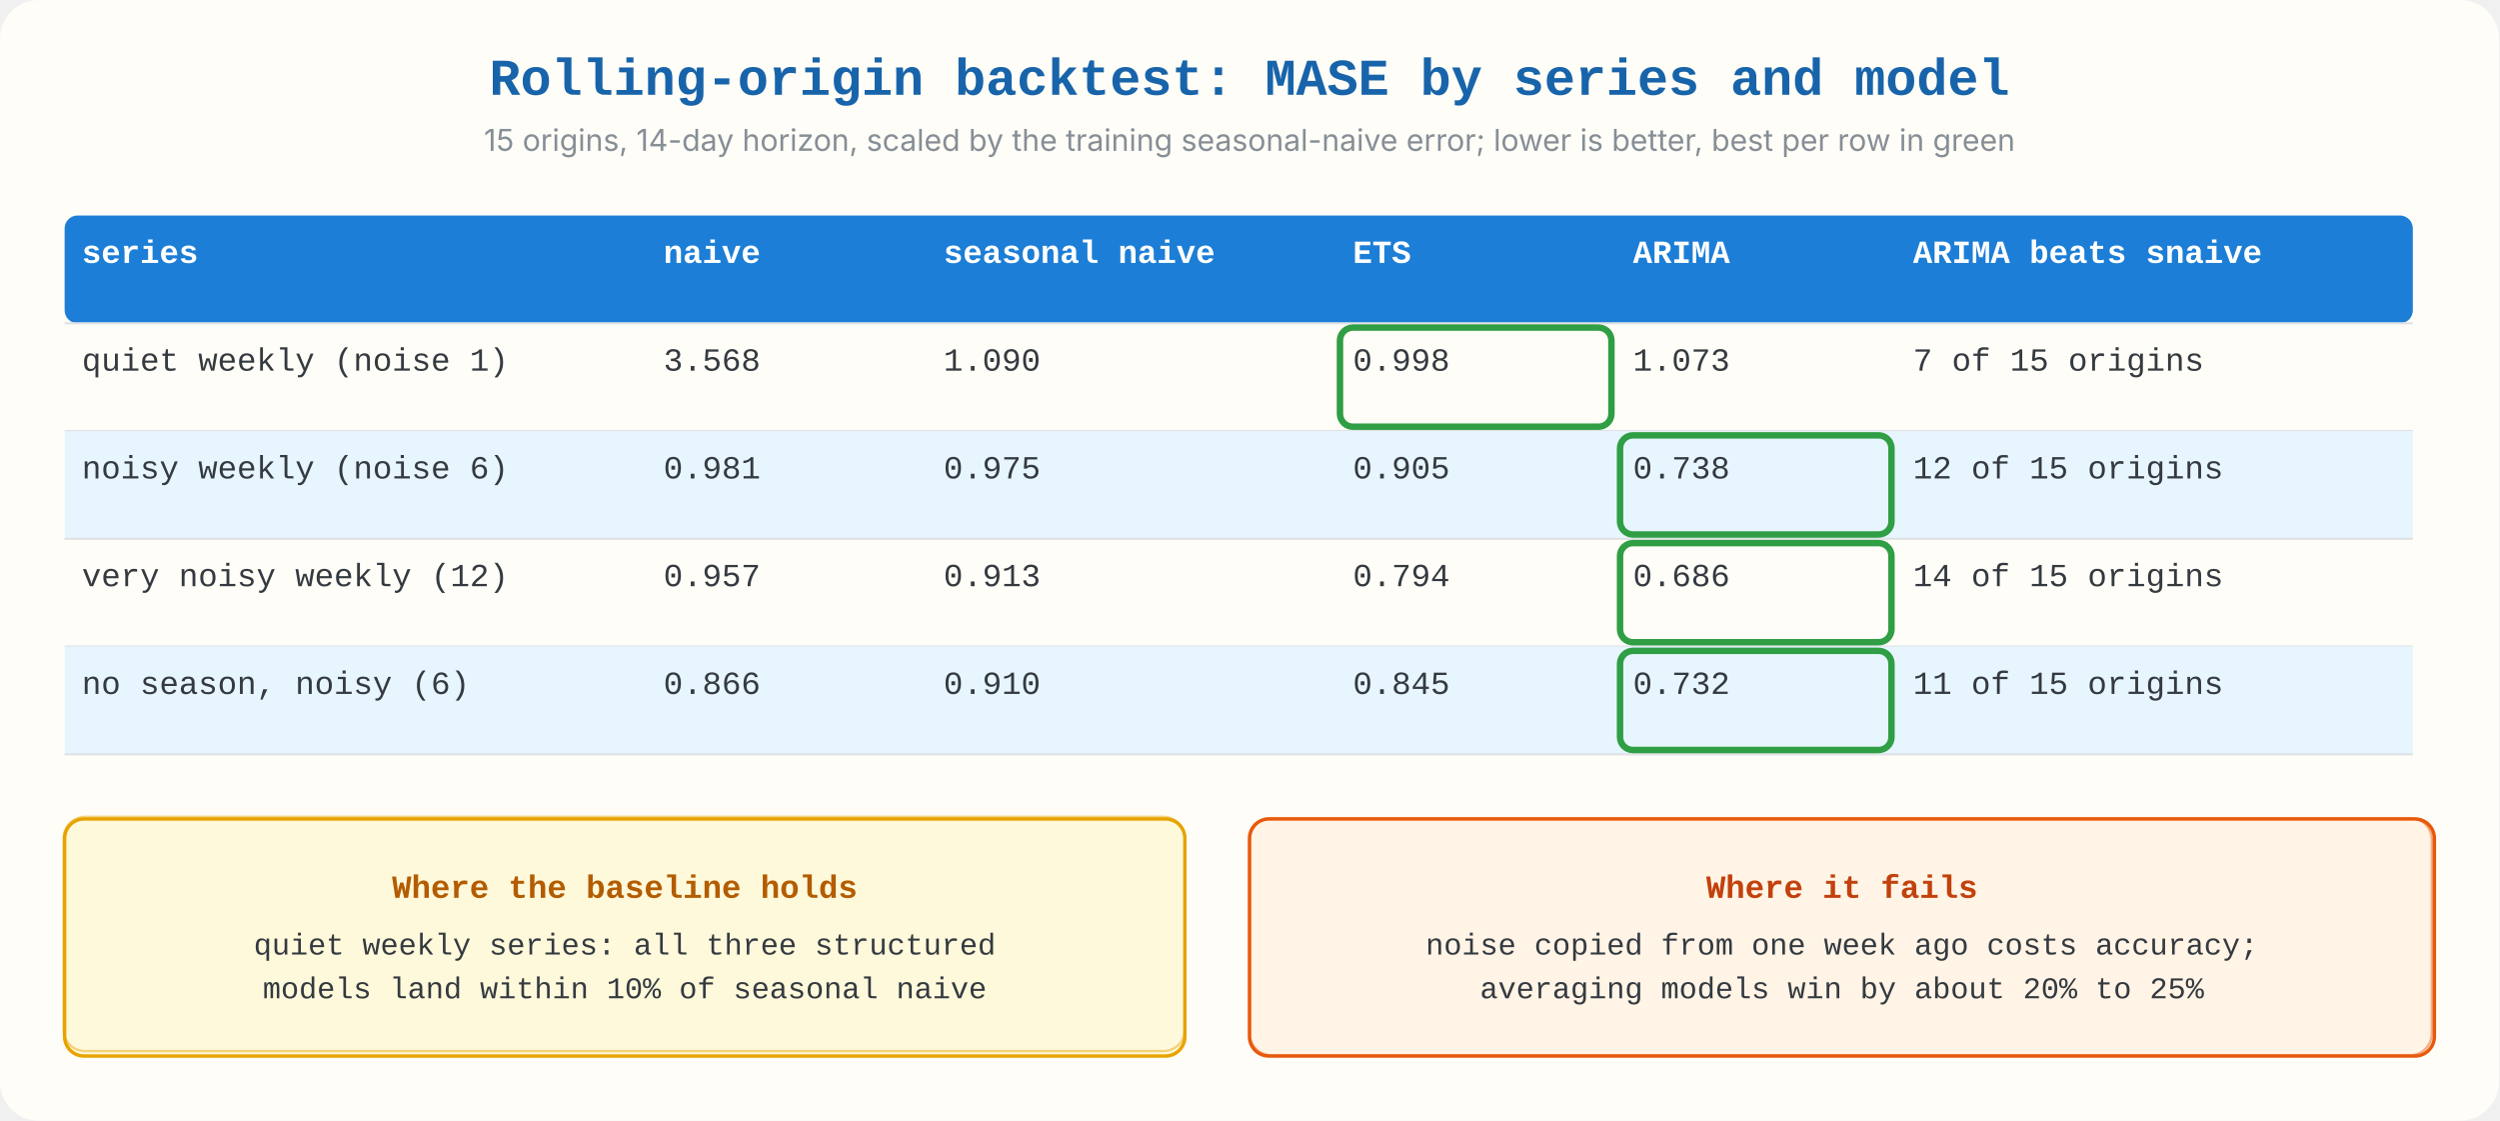
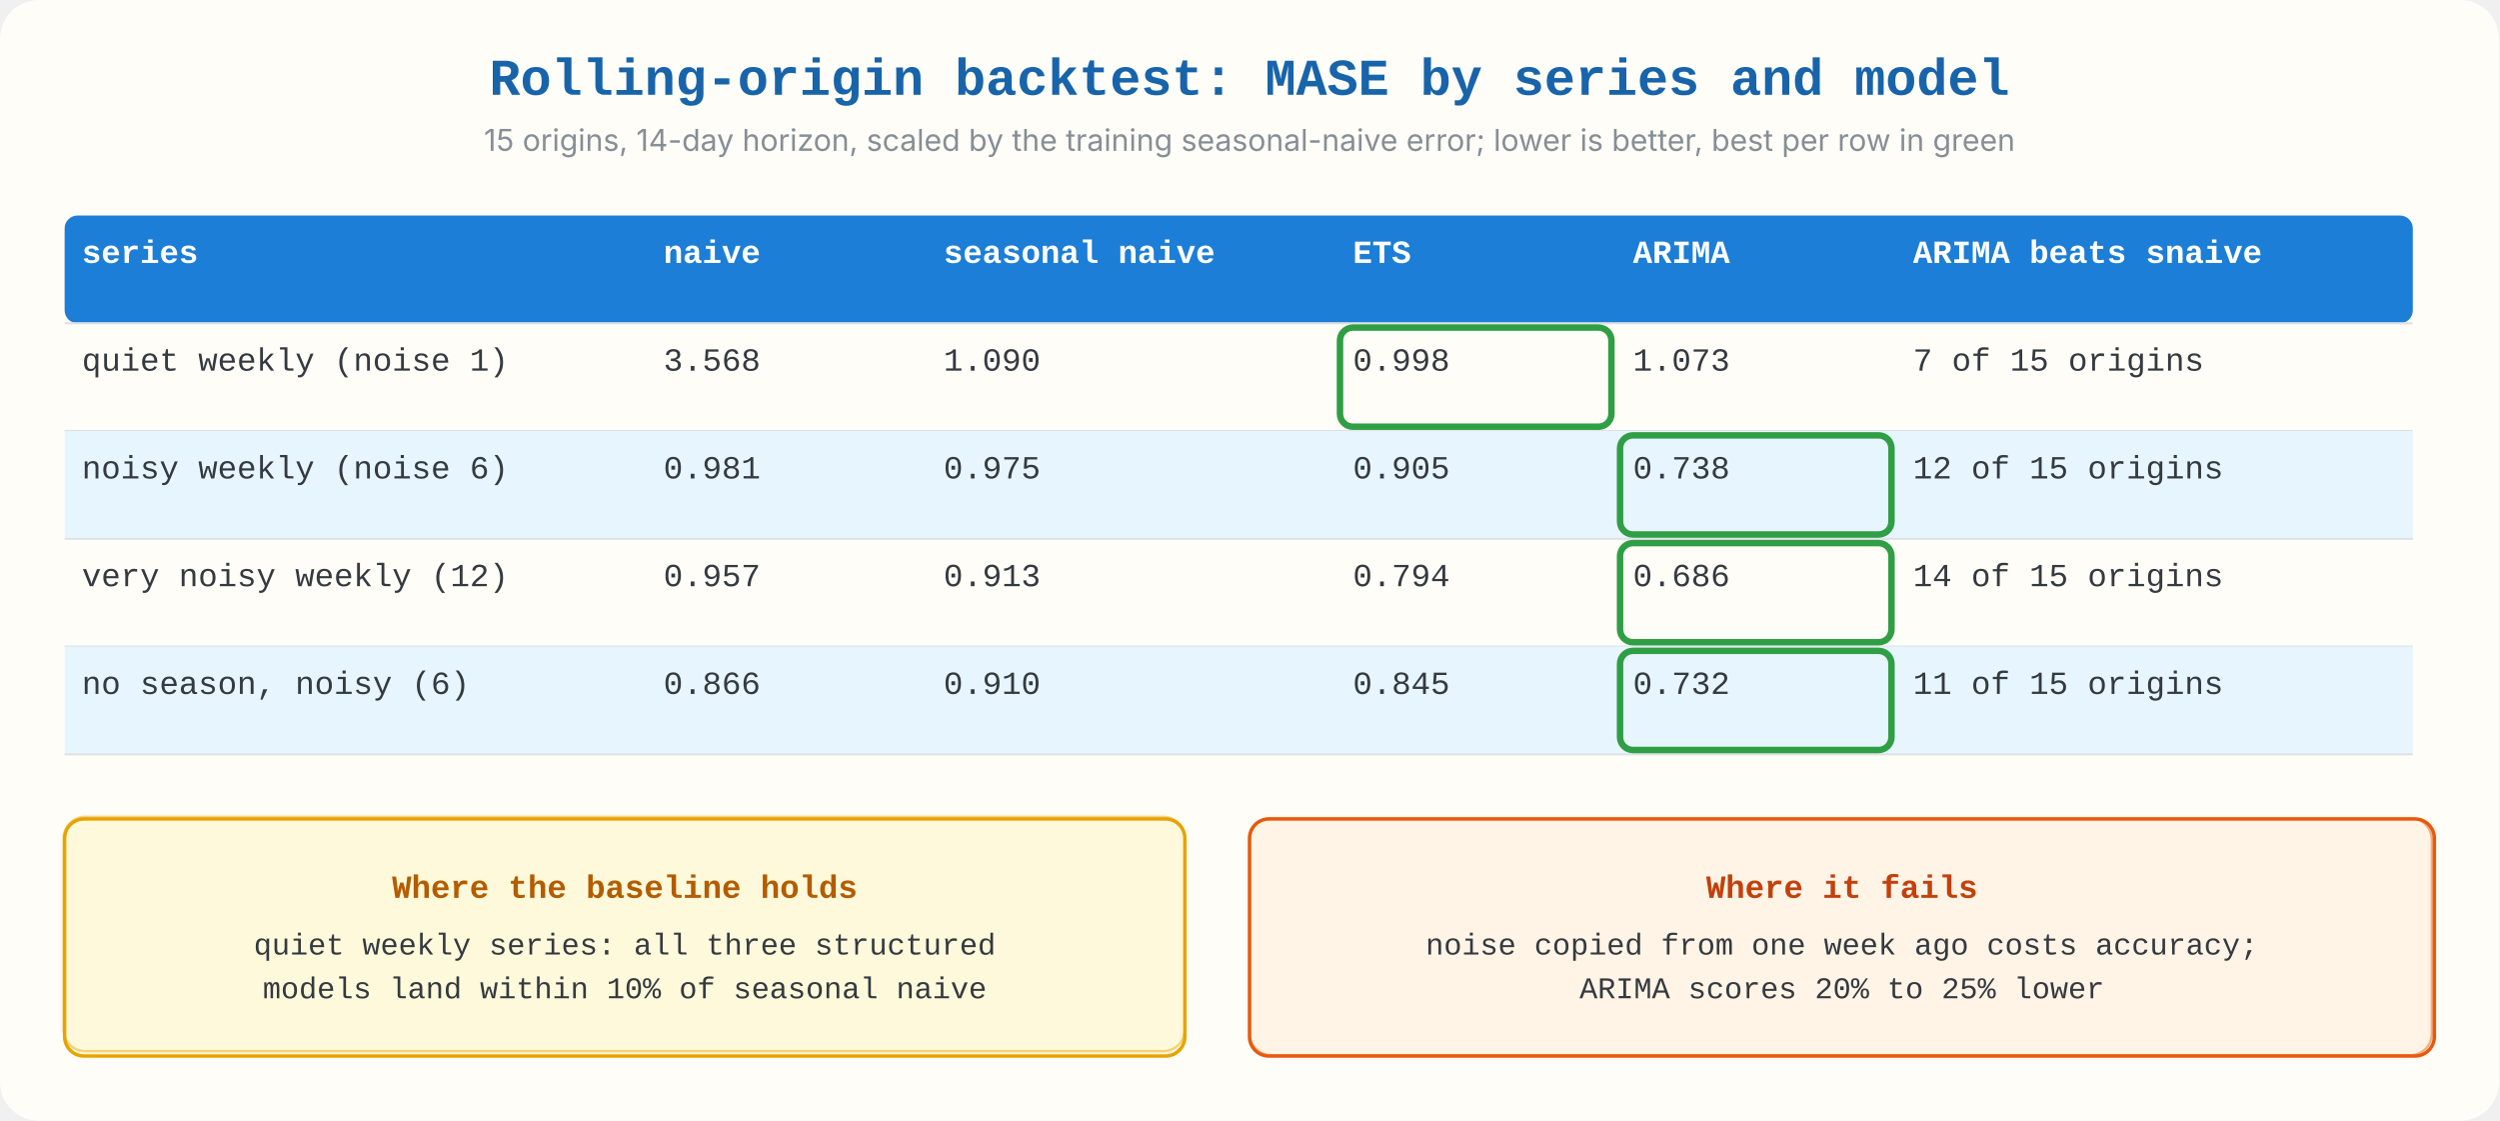
<svg xmlns="http://www.w3.org/2000/svg" viewBox="0 0 1160 520" width="1160" height="520" role="img" aria-label="Rolling-origin backtest: MASE by series and model">
  <defs />
  <rect x="0" y="0" width="1160" height="520" rx="18" fill="#fffdf7" />
  <text xml:space="preserve" x="580.0" y="44" text-anchor="middle" font-family="'Cascadia Code','JetBrains Mono','SF Mono',Menlo,Consolas,'Liberation Mono',monospace" font-size="24" font-weight="700" fill="#1864ab">Rolling-origin backtest: MASE by series and model</text>
  <text xml:space="preserve" x="580.0" y="70" text-anchor="middle" font-family="'Inter','Segoe UI','Helvetica Neue',Arial,sans-serif" font-size="14" fill="#868e96">15 origins, 14-day horizon, scaled by the training seasonal-naive error; lower is better, best per row in green</text>
  <rect x="30" y="100" width="1090" height="50" rx="6" fill="#1c7ed6" />
  <text xml:space="preserve" x="38" y="122.0" font-family="'Cascadia Code','JetBrains Mono','SF Mono',Menlo,Consolas,'Liberation Mono',monospace" font-size="15" font-weight="700" fill="#ffffff">series</text>
  <text xml:space="preserve" x="308" y="122.0" font-family="'Cascadia Code','JetBrains Mono','SF Mono',Menlo,Consolas,'Liberation Mono',monospace" font-size="15" font-weight="700" fill="#ffffff">naive</text>
  <text xml:space="preserve" x="438" y="122.0" font-family="'Cascadia Code','JetBrains Mono','SF Mono',Menlo,Consolas,'Liberation Mono',monospace" font-size="15" font-weight="700" fill="#ffffff">seasonal naive</text>
  <text xml:space="preserve" x="628" y="122.0" font-family="'Cascadia Code','JetBrains Mono','SF Mono',Menlo,Consolas,'Liberation Mono',monospace" font-size="15" font-weight="700" fill="#ffffff">ETS</text>
  <text xml:space="preserve" x="758" y="122.0" font-family="'Cascadia Code','JetBrains Mono','SF Mono',Menlo,Consolas,'Liberation Mono',monospace" font-size="15" font-weight="700" fill="#ffffff">ARIMA</text>
  <text xml:space="preserve" x="888" y="122.0" font-family="'Cascadia Code','JetBrains Mono','SF Mono',Menlo,Consolas,'Liberation Mono',monospace" font-size="15" font-weight="700" fill="#ffffff">ARIMA beats snaive</text>
  <line x1="30" y1="150" x2="1120" y2="150" stroke="#dee2e6" />
  <text xml:space="preserve" x="38" y="172.0" font-family="'Cascadia Code','JetBrains Mono','SF Mono',Menlo,Consolas,'Liberation Mono',monospace" font-size="15" font-weight="400" fill="#343a40">quiet weekly (noise 1)</text>
  <text xml:space="preserve" x="308" y="172.0" font-family="'Cascadia Code','JetBrains Mono','SF Mono',Menlo,Consolas,'Liberation Mono',monospace" font-size="15" font-weight="400" fill="#343a40">3.568</text>
  <text xml:space="preserve" x="438" y="172.0" font-family="'Cascadia Code','JetBrains Mono','SF Mono',Menlo,Consolas,'Liberation Mono',monospace" font-size="15" font-weight="400" fill="#343a40">1.090</text>
  <text xml:space="preserve" x="628" y="172.0" font-family="'Cascadia Code','JetBrains Mono','SF Mono',Menlo,Consolas,'Liberation Mono',monospace" font-size="15" font-weight="400" fill="#343a40">0.998</text>
  <text xml:space="preserve" x="758" y="172.0" font-family="'Cascadia Code','JetBrains Mono','SF Mono',Menlo,Consolas,'Liberation Mono',monospace" font-size="15" font-weight="400" fill="#343a40">1.073</text>
  <text xml:space="preserve" x="888" y="172.0" font-family="'Cascadia Code','JetBrains Mono','SF Mono',Menlo,Consolas,'Liberation Mono',monospace" font-size="15" font-weight="400" fill="#343a40">7 of 15 origins</text>
  <line x1="30" y1="200" x2="1120" y2="200" stroke="#dee2e6" />
  <rect x="30" y="200" width="1090" height="50" fill="#e7f5ff" />
  <text xml:space="preserve" x="38" y="222.0" font-family="'Cascadia Code','JetBrains Mono','SF Mono',Menlo,Consolas,'Liberation Mono',monospace" font-size="15" font-weight="400" fill="#343a40">noisy weekly (noise 6)</text>
  <text xml:space="preserve" x="308" y="222.0" font-family="'Cascadia Code','JetBrains Mono','SF Mono',Menlo,Consolas,'Liberation Mono',monospace" font-size="15" font-weight="400" fill="#343a40">0.981</text>
  <text xml:space="preserve" x="438" y="222.0" font-family="'Cascadia Code','JetBrains Mono','SF Mono',Menlo,Consolas,'Liberation Mono',monospace" font-size="15" font-weight="400" fill="#343a40">0.975</text>
  <text xml:space="preserve" x="628" y="222.0" font-family="'Cascadia Code','JetBrains Mono','SF Mono',Menlo,Consolas,'Liberation Mono',monospace" font-size="15" font-weight="400" fill="#343a40">0.905</text>
  <text xml:space="preserve" x="758" y="222.0" font-family="'Cascadia Code','JetBrains Mono','SF Mono',Menlo,Consolas,'Liberation Mono',monospace" font-size="15" font-weight="400" fill="#343a40">0.738</text>
  <text xml:space="preserve" x="888" y="222.0" font-family="'Cascadia Code','JetBrains Mono','SF Mono',Menlo,Consolas,'Liberation Mono',monospace" font-size="15" font-weight="400" fill="#343a40">12 of 15 origins</text>
  <line x1="30" y1="250" x2="1120" y2="250" stroke="#dee2e6" />
  <text xml:space="preserve" x="38" y="272.0" font-family="'Cascadia Code','JetBrains Mono','SF Mono',Menlo,Consolas,'Liberation Mono',monospace" font-size="15" font-weight="400" fill="#343a40">very noisy weekly (12)</text>
  <text xml:space="preserve" x="308" y="272.0" font-family="'Cascadia Code','JetBrains Mono','SF Mono',Menlo,Consolas,'Liberation Mono',monospace" font-size="15" font-weight="400" fill="#343a40">0.957</text>
  <text xml:space="preserve" x="438" y="272.0" font-family="'Cascadia Code','JetBrains Mono','SF Mono',Menlo,Consolas,'Liberation Mono',monospace" font-size="15" font-weight="400" fill="#343a40">0.913</text>
  <text xml:space="preserve" x="628" y="272.0" font-family="'Cascadia Code','JetBrains Mono','SF Mono',Menlo,Consolas,'Liberation Mono',monospace" font-size="15" font-weight="400" fill="#343a40">0.794</text>
  <text xml:space="preserve" x="758" y="272.0" font-family="'Cascadia Code','JetBrains Mono','SF Mono',Menlo,Consolas,'Liberation Mono',monospace" font-size="15" font-weight="400" fill="#343a40">0.686</text>
  <text xml:space="preserve" x="888" y="272.0" font-family="'Cascadia Code','JetBrains Mono','SF Mono',Menlo,Consolas,'Liberation Mono',monospace" font-size="15" font-weight="400" fill="#343a40">14 of 15 origins</text>
  <line x1="30" y1="300" x2="1120" y2="300" stroke="#dee2e6" />
  <rect x="30" y="300" width="1090" height="50" fill="#e7f5ff" />
  <text xml:space="preserve" x="38" y="322.0" font-family="'Cascadia Code','JetBrains Mono','SF Mono',Menlo,Consolas,'Liberation Mono',monospace" font-size="15" font-weight="400" fill="#343a40">no season, noisy (6)</text>
  <text xml:space="preserve" x="308" y="322.0" font-family="'Cascadia Code','JetBrains Mono','SF Mono',Menlo,Consolas,'Liberation Mono',monospace" font-size="15" font-weight="400" fill="#343a40">0.866</text>
  <text xml:space="preserve" x="438" y="322.0" font-family="'Cascadia Code','JetBrains Mono','SF Mono',Menlo,Consolas,'Liberation Mono',monospace" font-size="15" font-weight="400" fill="#343a40">0.910</text>
  <text xml:space="preserve" x="628" y="322.0" font-family="'Cascadia Code','JetBrains Mono','SF Mono',Menlo,Consolas,'Liberation Mono',monospace" font-size="15" font-weight="400" fill="#343a40">0.845</text>
  <text xml:space="preserve" x="758" y="322.0" font-family="'Cascadia Code','JetBrains Mono','SF Mono',Menlo,Consolas,'Liberation Mono',monospace" font-size="15" font-weight="400" fill="#343a40">0.732</text>
  <text xml:space="preserve" x="888" y="322.0" font-family="'Cascadia Code','JetBrains Mono','SF Mono',Menlo,Consolas,'Liberation Mono',monospace" font-size="15" font-weight="400" fill="#343a40">11 of 15 origins</text>
  <line x1="30" y1="350" x2="1120" y2="350" stroke="#dee2e6" />
  <rect x="622.0" y="152.0" width="126.0" height="46.0" rx="6" fill="none" stroke="#2f9e44" stroke-width="3" />
  <rect x="752.0" y="202.0" width="126.0" height="46.0" rx="6" fill="none" stroke="#2f9e44" stroke-width="3" />
  <rect x="752.0" y="252.0" width="126.0" height="46.0" rx="6" fill="none" stroke="#2f9e44" stroke-width="3" />
  <rect x="752.0" y="302.0" width="126.0" height="46.0" rx="6" fill="none" stroke="#2f9e44" stroke-width="3" />
  <rect x="30" y="380" width="520" height="110" rx="9" fill="#fff9db" stroke="#e8a300" stroke-width="1.6" />
  <rect x="29.5" y="379.0" width="520.5" height="108.7" rx="10" fill="none" stroke="#e8a300" stroke-width="1.1" stroke-opacity="0.45" />
  <text xml:space="preserve" x="290.0" y="416.6" text-anchor="middle" font-family="'Cascadia Code','JetBrains Mono','SF Mono',Menlo,Consolas,'Liberation Mono',monospace" font-size="15" font-weight="700" fill="#b35c00">Where the baseline holds</text>
  <text xml:space="preserve" x="290.0" y="442.9" text-anchor="middle" font-family="'Cascadia Code','JetBrains Mono','SF Mono',Menlo,Consolas,'Liberation Mono',monospace" font-size="14" fill="#343a40">quiet weekly series: all three structured</text>
  <text xml:space="preserve" x="290.0" y="463.2" text-anchor="middle" font-family="'Cascadia Code','JetBrains Mono','SF Mono',Menlo,Consolas,'Liberation Mono',monospace" font-size="14" fill="#343a40">models land within 10% of seasonal naive</text>
  <rect x="580" y="380" width="550" height="110" rx="9" fill="#fff4e6" stroke="#e8590c" stroke-width="1.6" />
  <rect x="580.1" y="379.6" width="548.7" height="110.0" rx="10" fill="none" stroke="#e8590c" stroke-width="1.1" stroke-opacity="0.45" />
  <text xml:space="preserve" x="855.0" y="416.6" text-anchor="middle" font-family="'Cascadia Code','JetBrains Mono','SF Mono',Menlo,Consolas,'Liberation Mono',monospace" font-size="15" font-weight="700" fill="#c2410c">Where it fails</text>
  <text xml:space="preserve" x="855.0" y="442.9" text-anchor="middle" font-family="'Cascadia Code','JetBrains Mono','SF Mono',Menlo,Consolas,'Liberation Mono',monospace" font-size="14" fill="#343a40">noise copied from one week ago costs accuracy;</text>
-   <text xml:space="preserve" x="855.0" y="463.2" text-anchor="middle" font-family="'Cascadia Code','JetBrains Mono','SF Mono',Menlo,Consolas,'Liberation Mono',monospace" font-size="14" fill="#343a40">averaging models win by about 20% to 25%</text>
+   <text xml:space="preserve" x="855.0" y="463.2" text-anchor="middle" font-family="'Cascadia Code','JetBrains Mono','SF Mono',Menlo,Consolas,'Liberation Mono',monospace" font-size="14" fill="#343a40">ARIMA scores 20% to 25% lower</text>
</svg>
